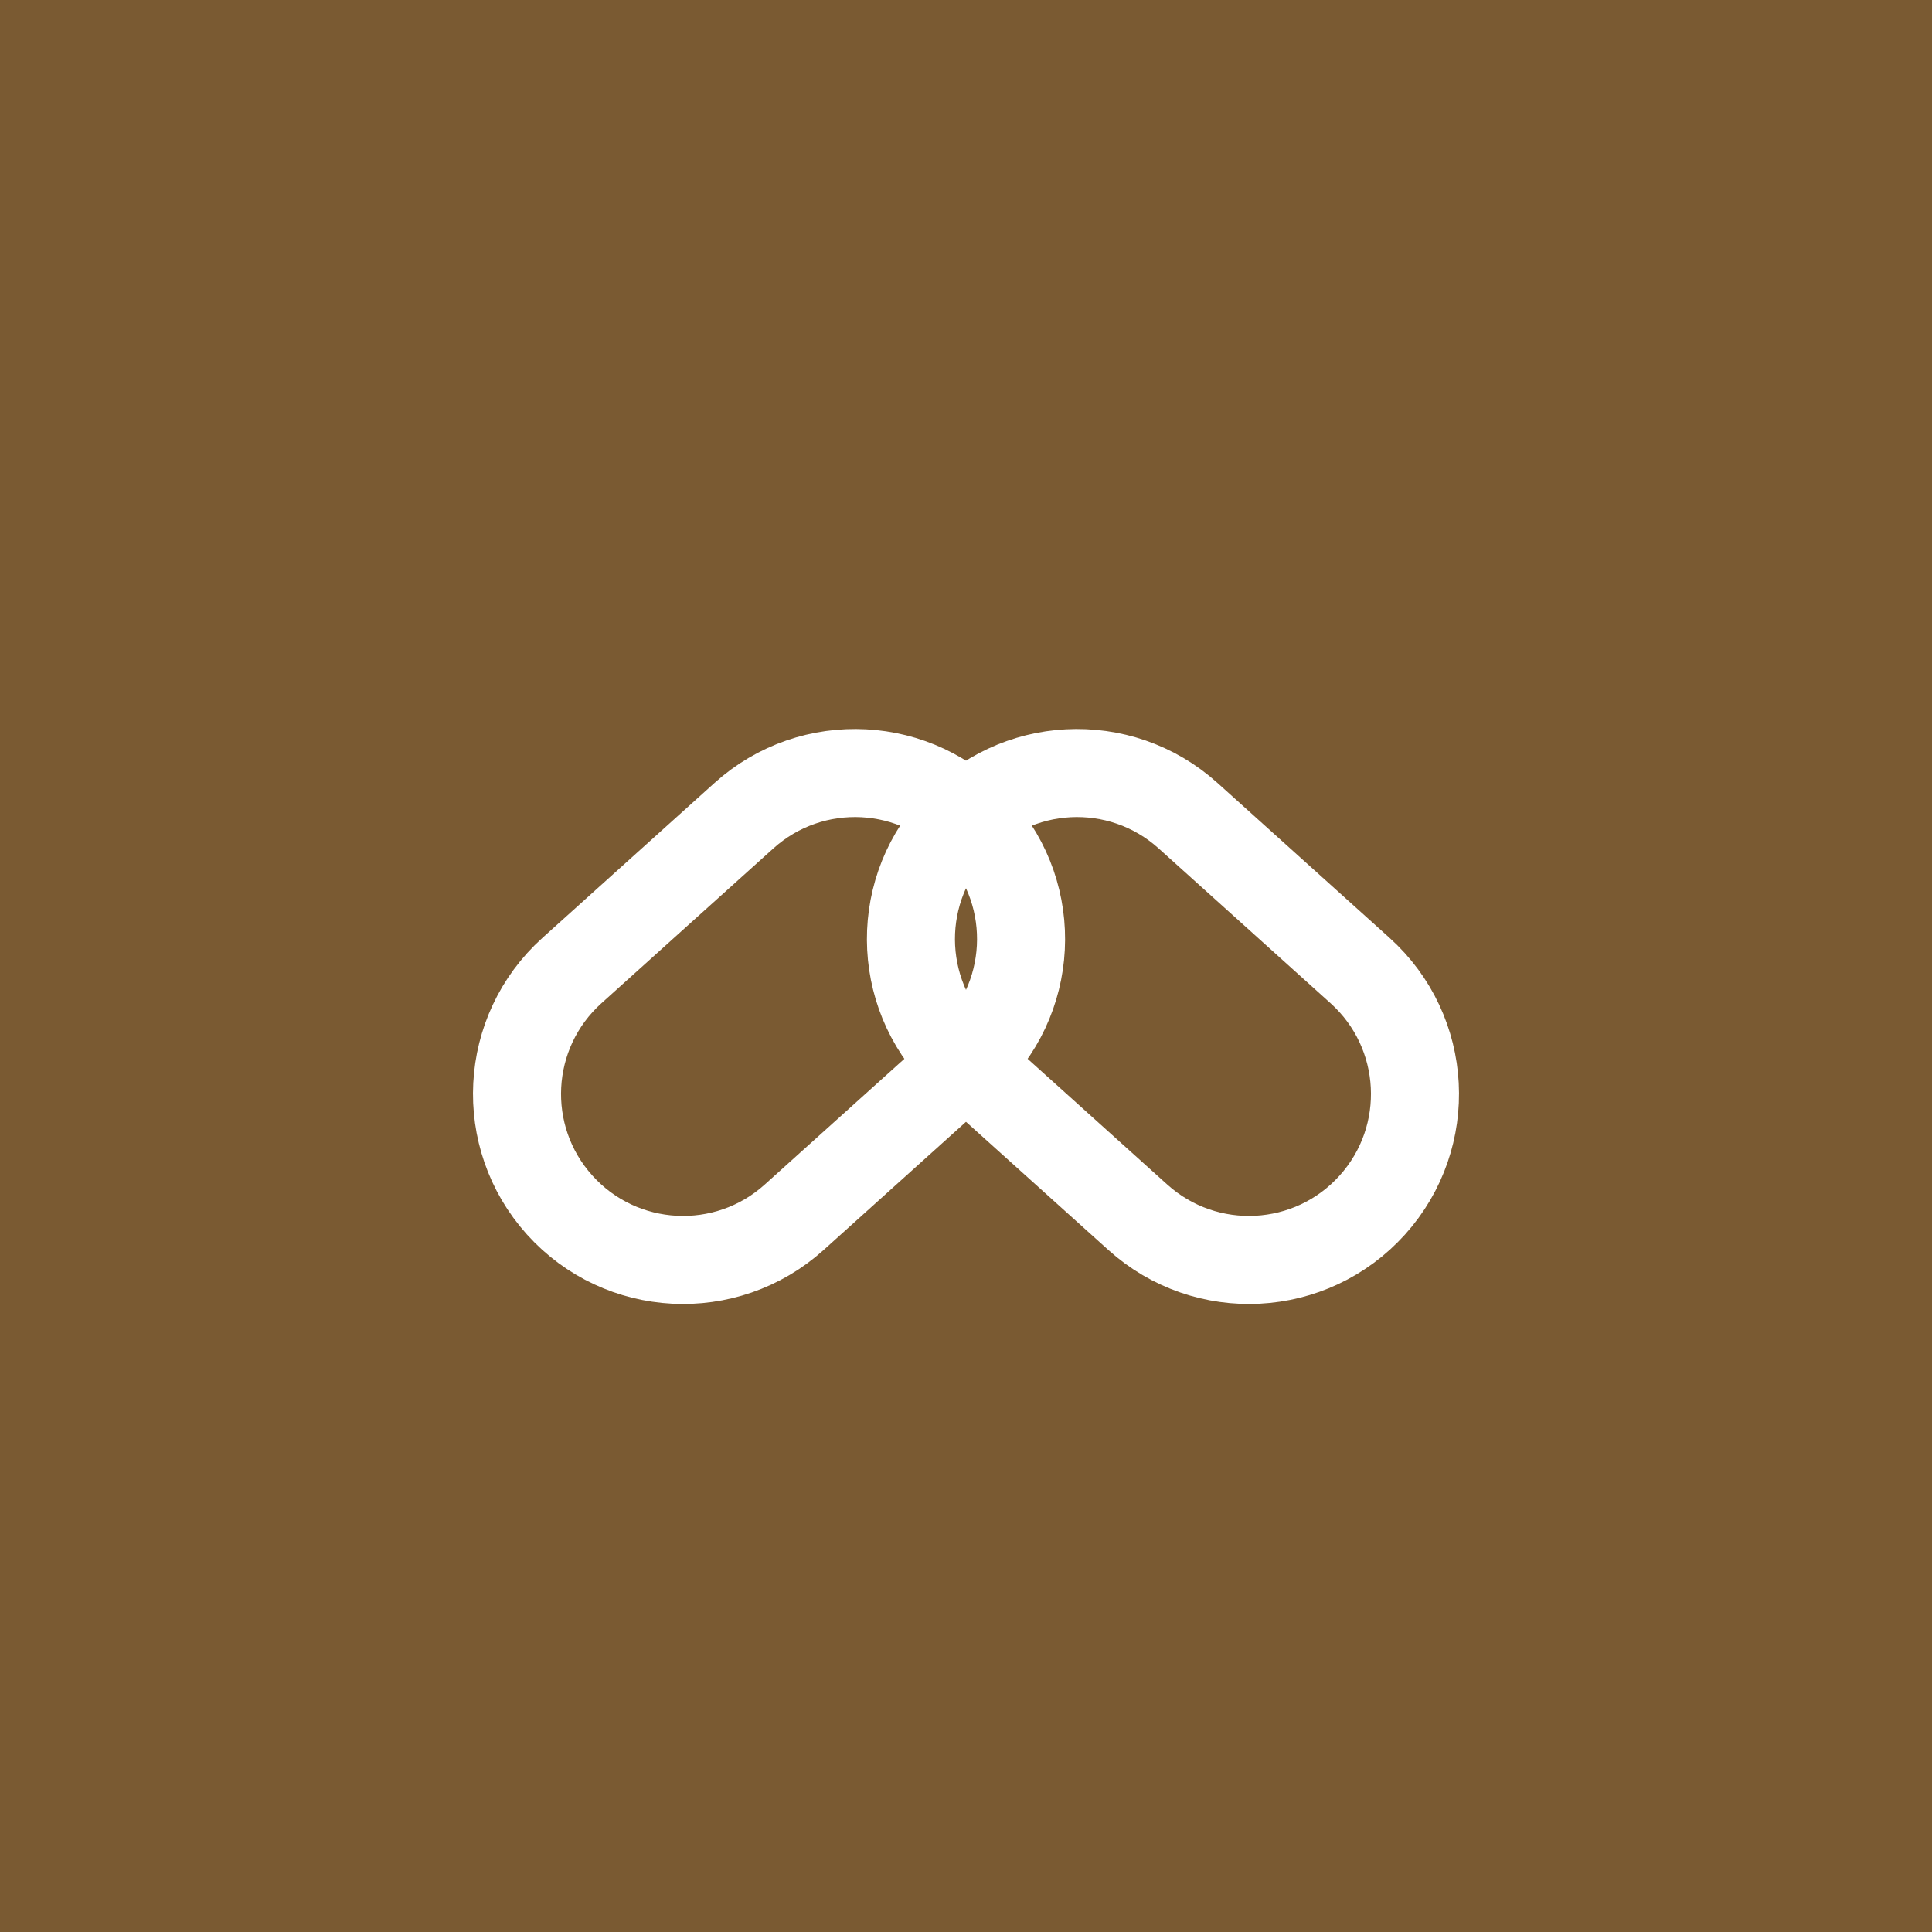
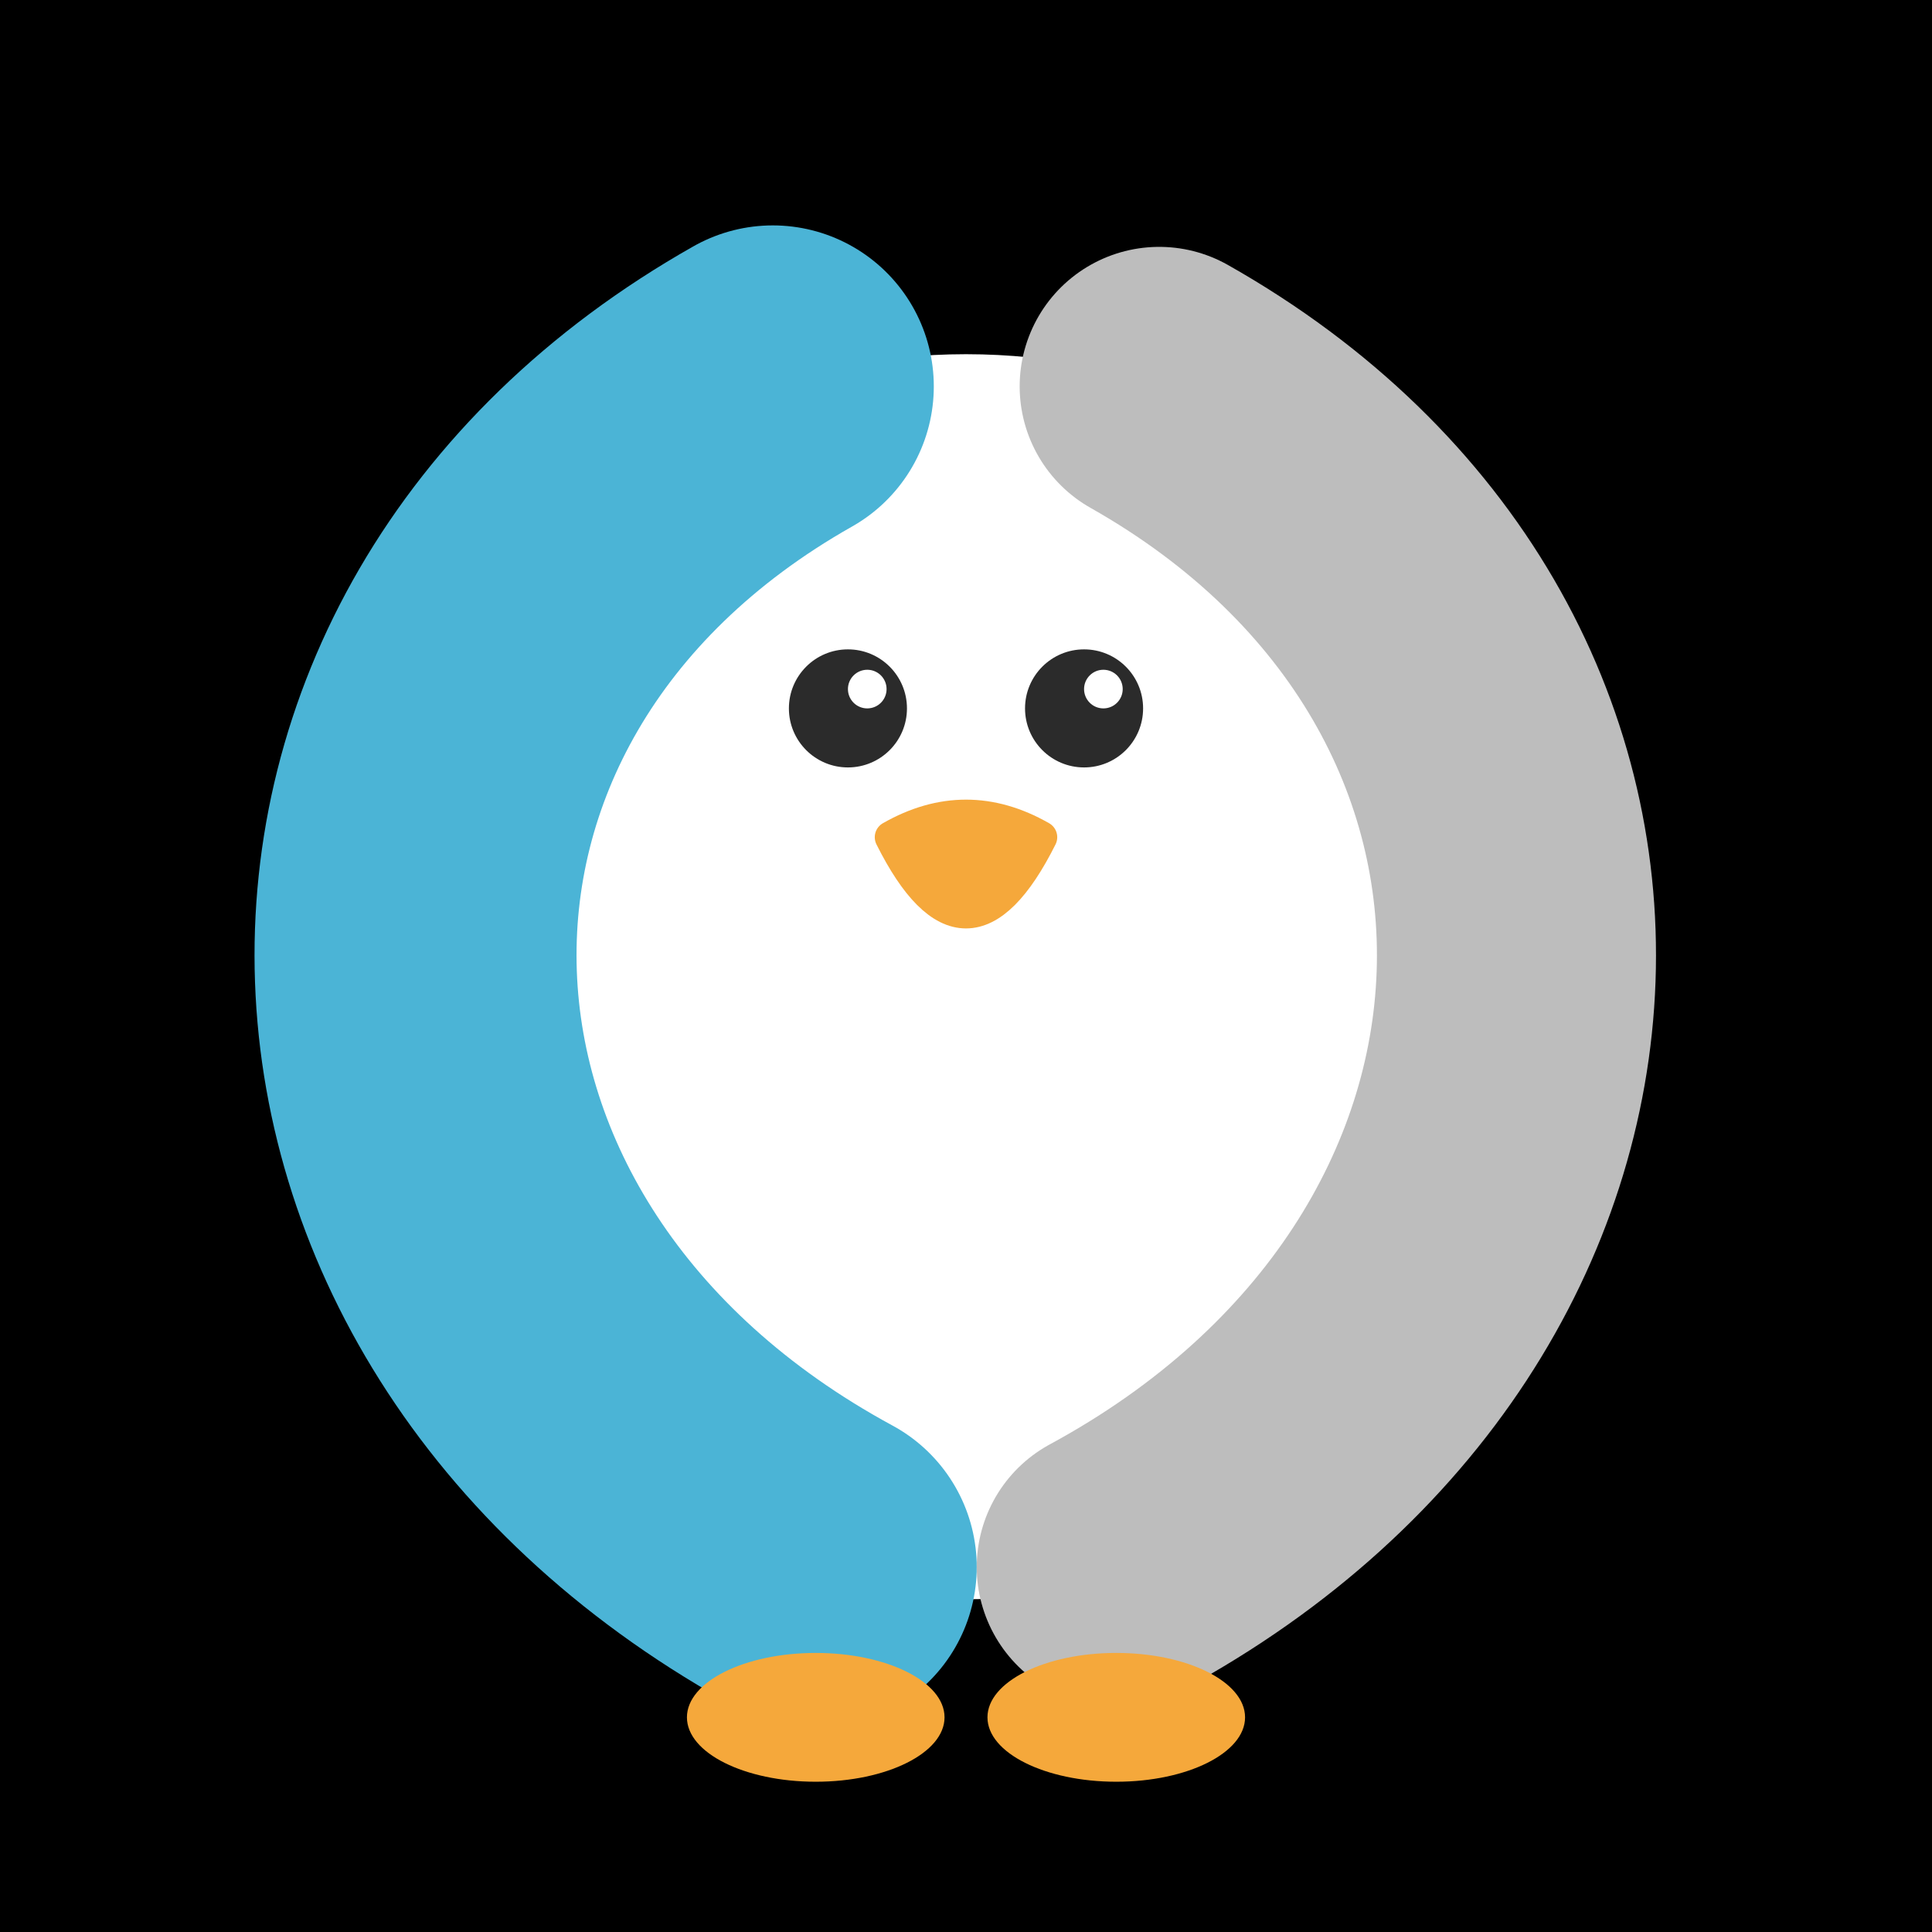
- <svg xmlns="http://www.w3.org/2000/svg" viewBox="0 0 512 512" role="img" aria-label="總站">
-   <rect width="512" height="512" fill="#7A5A32" />
-   <g transform="translate(96 96) scale(13.3333)" fill="none" stroke="#FFFFFF" stroke-width="1.75" stroke-linecap="round" stroke-linejoin="round">
-     <g transform="rotate(-42 9.2 12)">
-       <rect x="2.1" y="8.7" width="11.2" height="6.6" rx="3.3" />
-     </g>
-     <g transform="rotate(42 14.8 12)">
-       <rect x="10.7" y="8.7" width="11.2" height="6.6" rx="3.3" />
-     </g>
-   </g>
+ <svg xmlns="http://www.w3.org/2000/svg" viewBox="0 0 180 180" role="img" aria-label="每日連結總站">
+   <rect width="180" height="180" fill="#000000" />
+   <circle cx="90" cy="91" r="58" fill="#ffffff" />
+   <path d="M 72 36 C 26 62, 28 120, 76 146" fill="none" stroke="#4BB4D6" stroke-width="30" stroke-linecap="round" />
+   <path d="M 108 36 C 154 62, 152 120, 104 146" fill="none" stroke="#BDBDBD" stroke-width="26" stroke-linecap="round" />
+   <circle cx="79" cy="66" r="5.5" fill="#2b2b2b" />
+   <circle cx="101" cy="66" r="5.5" fill="#2b2b2b" />
+   <circle cx="80.8" cy="64.2" r="1.8" fill="#fff" />
+   <circle cx="102.8" cy="64.2" r="1.8" fill="#fff" />
+   <path d="M 83 78 Q 90 74 97 78 Q 90 92 83 78 Z" fill="#F5A83B" stroke="#F5A83B" stroke-width="3" stroke-linejoin="round" />
+   <ellipse cx="76" cy="160" rx="12" ry="6" fill="#F5A83B" />
+   <ellipse cx="104" cy="160" rx="12" ry="6" fill="#F5A83B" />
</svg>
